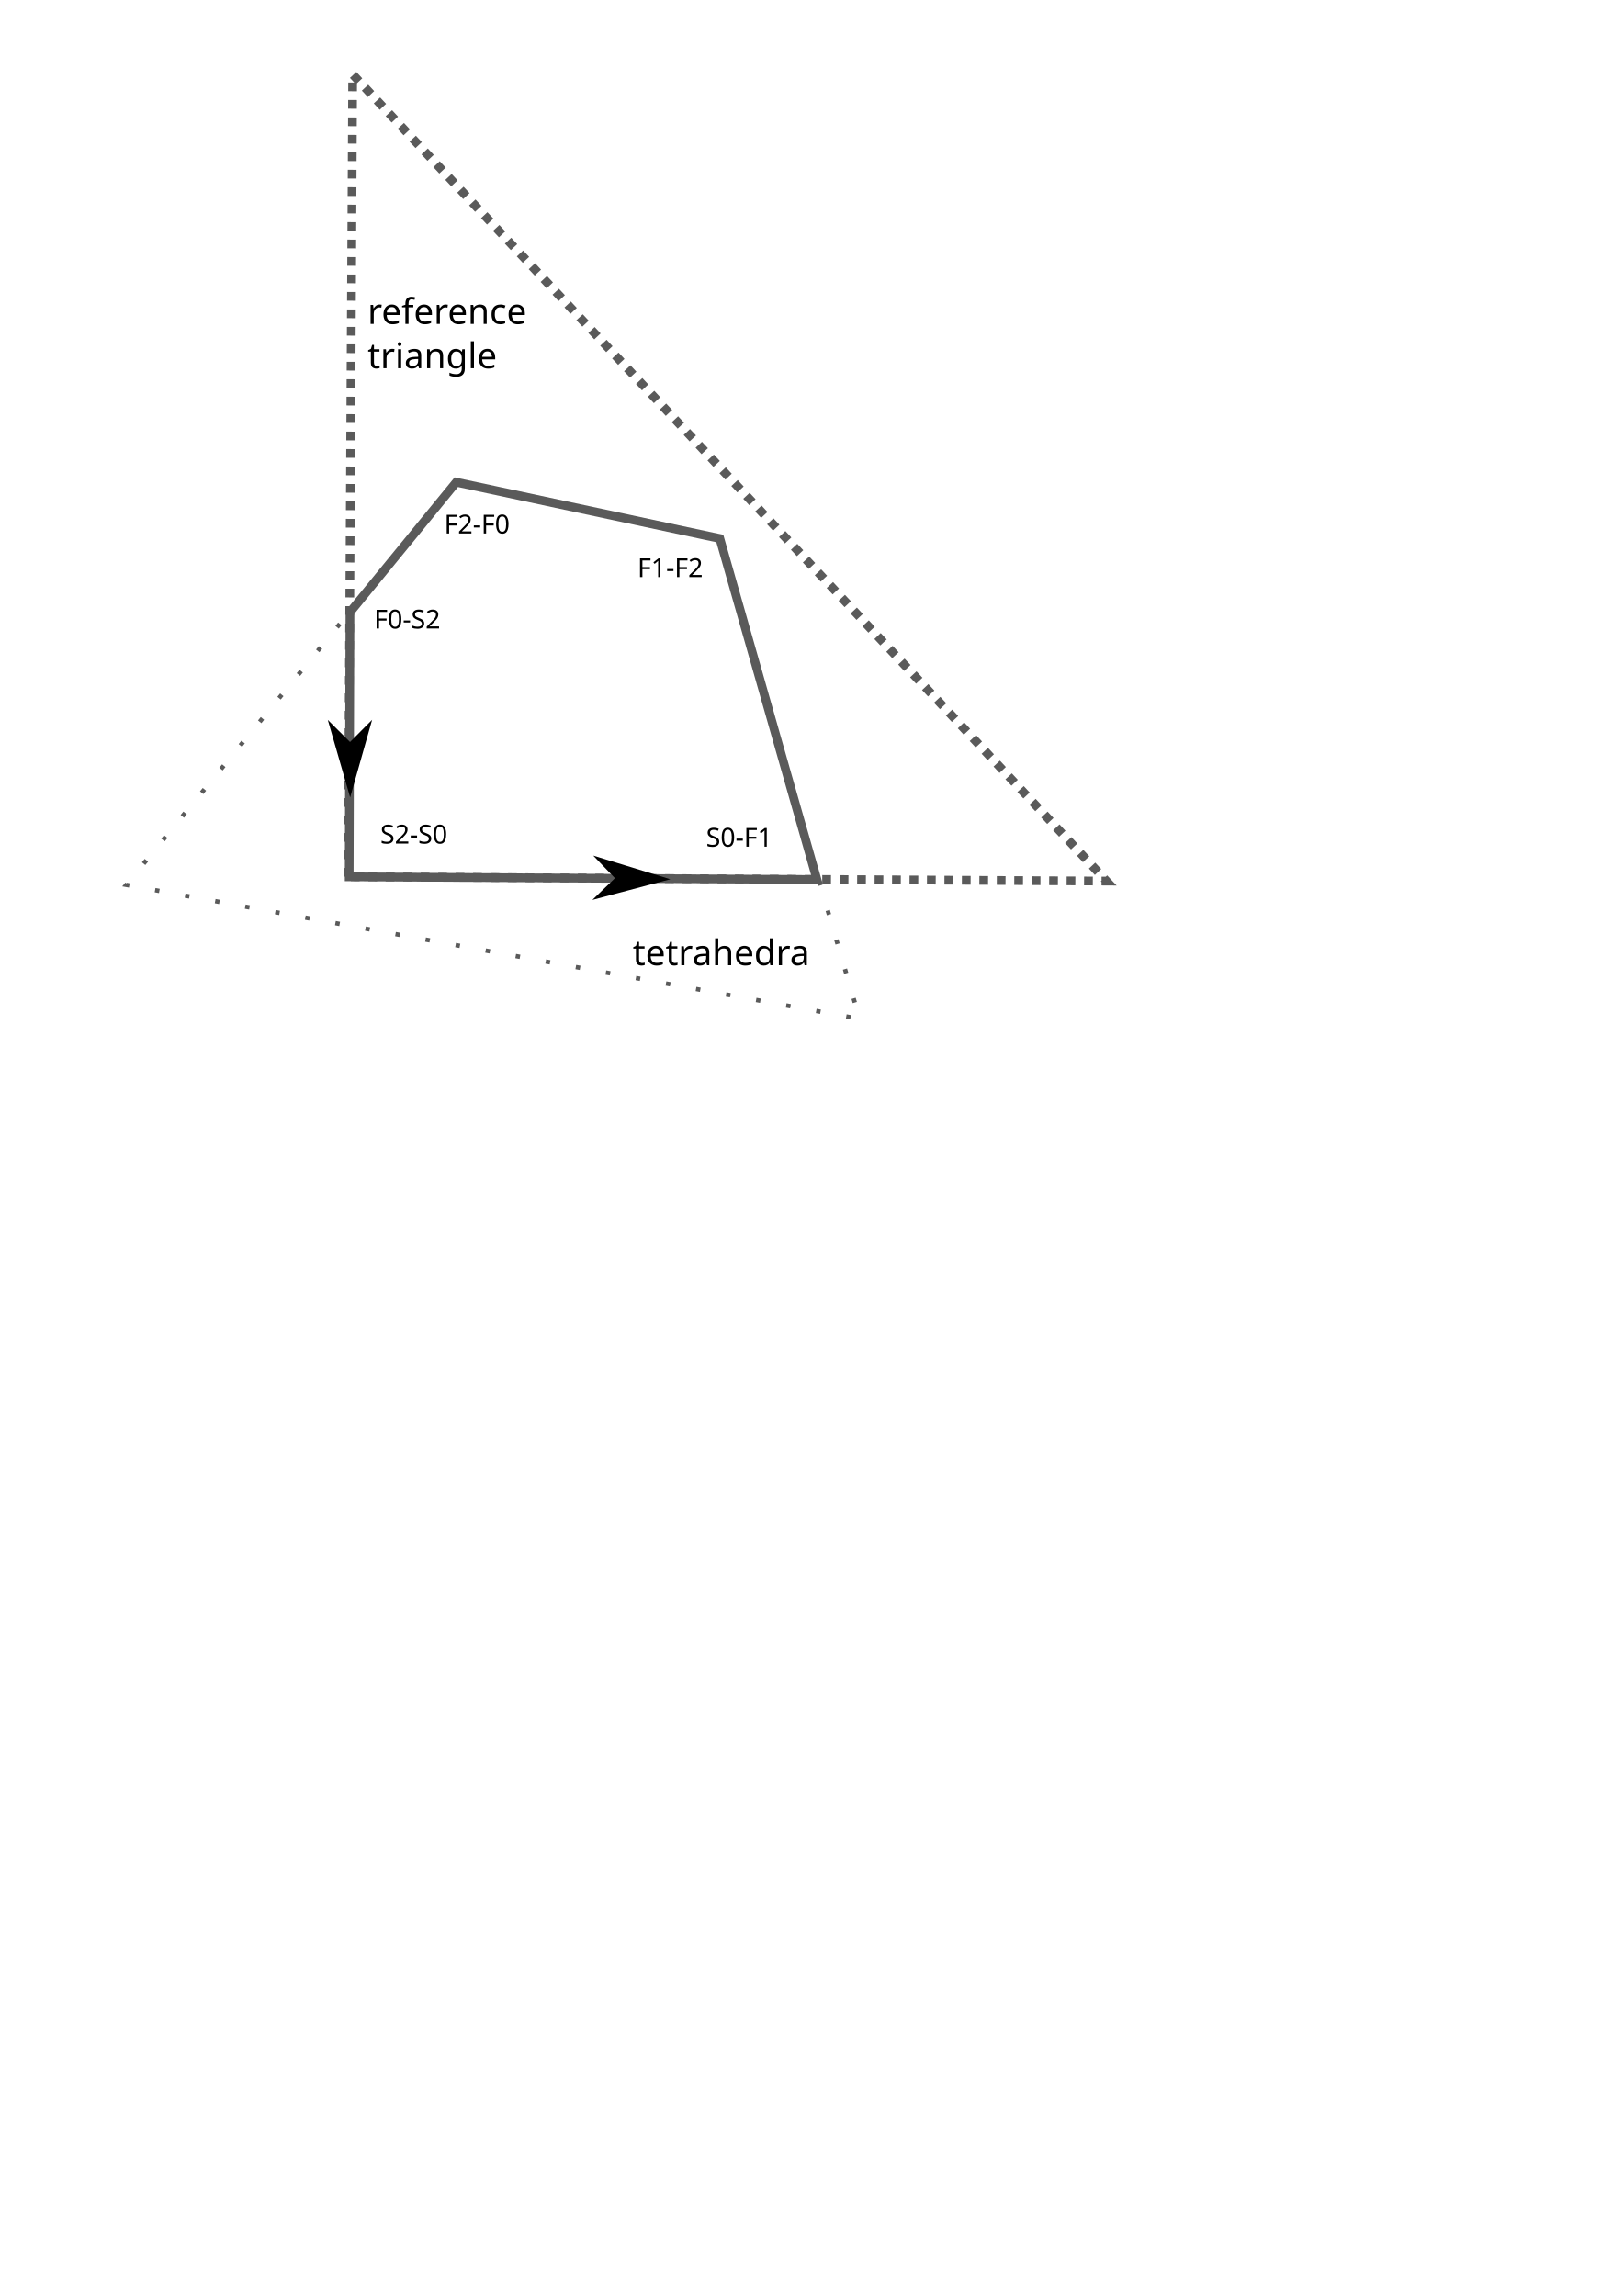
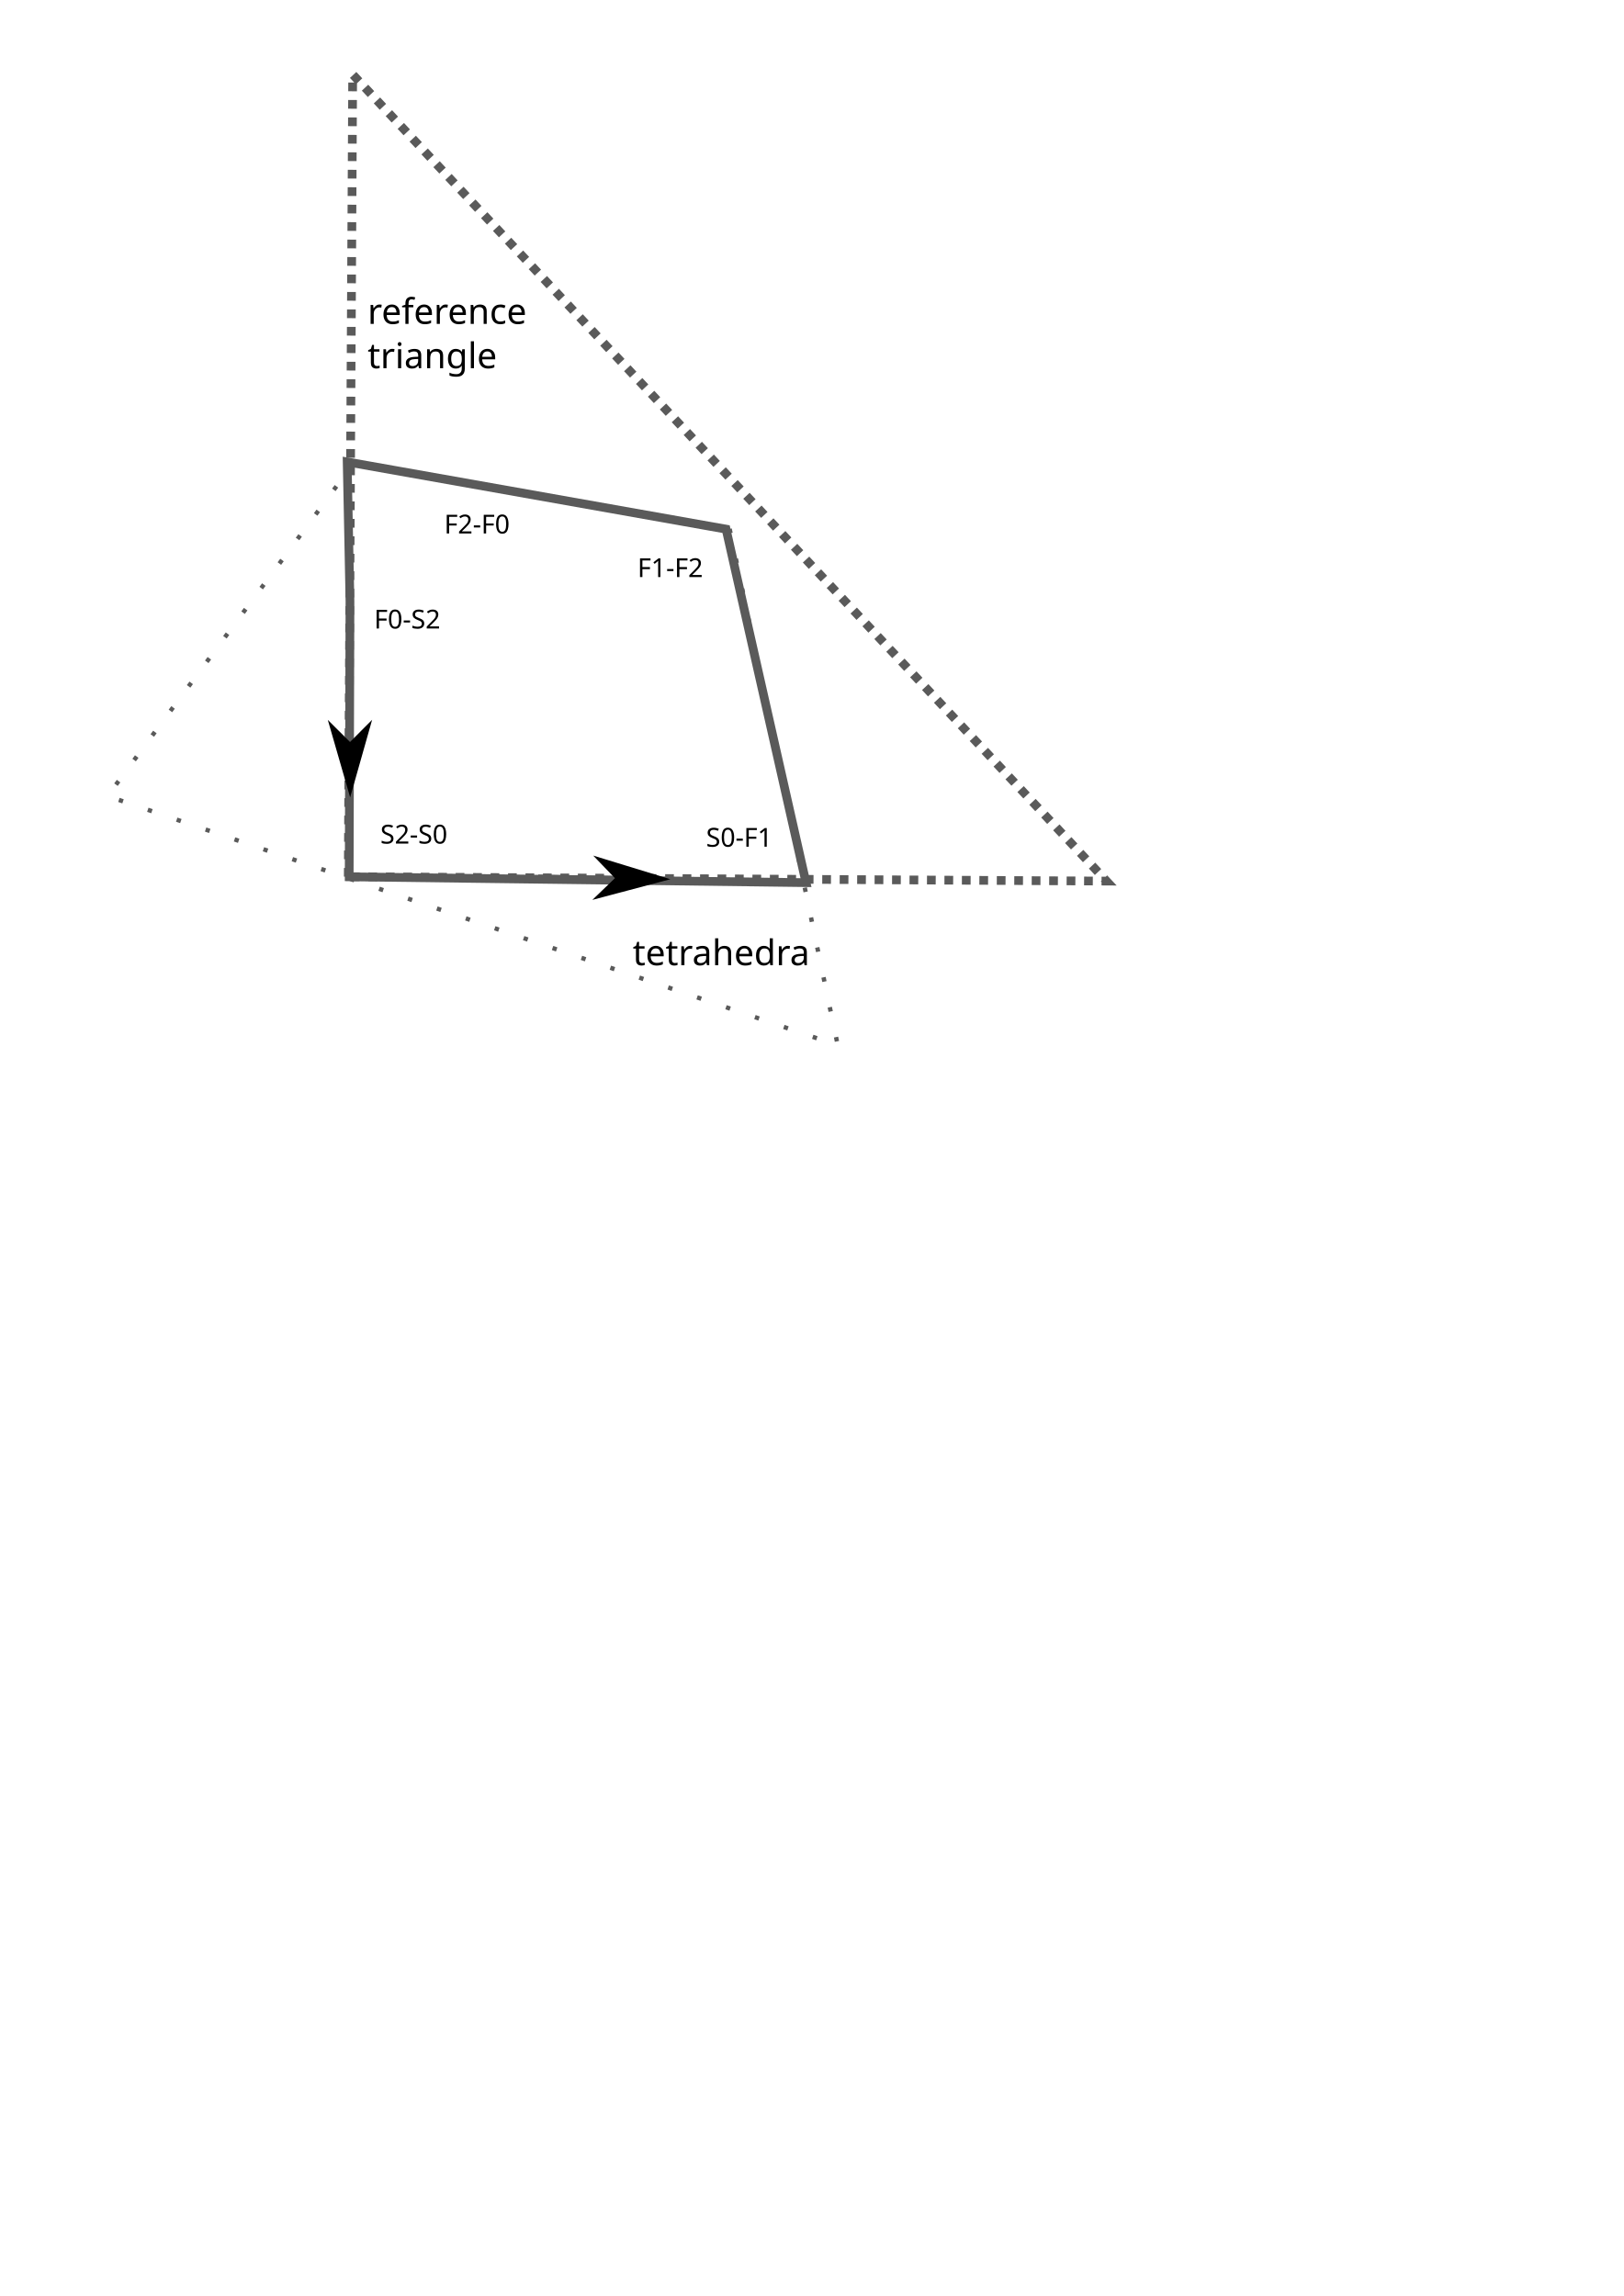
<svg xmlns="http://www.w3.org/2000/svg" width="744.094" height="1052.362" id="svg2" version="1.1">
  <defs id="defs4">
    <marker style="overflow:visible" id="Arrow1Mstart" refX="0.0" refY="0.0" orient="auto">
      <path transform="scale(0.4) translate(10,0)" style="fill-rule:evenodd;stroke:#000000;stroke-width:1.0pt" d="M 0.0,0.0 L 5.0,-5.0 L -12.5,0.0 L 5.0,5.0 L 0.0,0.0 z " id="path3805" />
    </marker>
    <marker style="overflow:visible;" id="Arrow1Mend" refX="0.0" refY="0.0" orient="auto">
      <path transform="scale(0.4) rotate(180) translate(10,0)" style="fill-rule:evenodd;stroke:#000000;stroke-width:1.0pt;" d="M 0.0,0.0 L 5.0,-5.0 L -12.5,0.0 L 5.0,5.0 L 0.0,0.0 z " id="path3808" />
    </marker>
    <marker style="overflow:visible;" id="Arrow1Lend" refX="0.0" refY="0.0" orient="auto">
      <path transform="scale(0.8) rotate(180) translate(12.5,0)" style="fill-rule:evenodd;stroke:#000000;stroke-width:1.0pt;" d="M 0.0,0.0 L 5.0,-5.0 L -12.5,0.0 L 5.0,5.0 L 0.0,0.0 z " id="path3802" />
    </marker>
    <marker style="overflow:visible" id="Arrow1Mend-3" refX="0" refY="0" orient="auto">
      <path transform="matrix(-0.4,0,0,-0.4,-4,0)" style="fill-rule:evenodd;stroke:#000000;stroke-width:1pt" d="M 0,0 5,-5 -12.5,0 5,5 0,0 z" id="path3808-3" />
    </marker>
    <marker style="overflow:visible" id="Arrow1Mend-6" refX="0" refY="0" orient="auto">
      <path transform="matrix(-0.4,0,0,-0.4,-4,0)" style="fill-rule:evenodd;stroke:#000000;stroke-width:1pt" d="M 0,0 5,-5 -12.5,0 5,5 0,0 z" id="path3808-2" />
    </marker>
    <marker style="overflow:visible" id="Arrow1Mend-7" refX="0" refY="0" orient="auto">
      <path transform="matrix(-0.4,0,0,-0.4,-4,0)" style="fill-rule:evenodd;stroke:#000000;stroke-width:1pt" d="M 0,0 5,-5 -12.5,0 5,5 0,0 z" id="path3808-31" />
    </marker>
    <marker style="overflow:visible" id="Arrow1Mend-66" refX="0" refY="0" orient="auto">
      <path transform="matrix(-0.4,0,0,-0.4,-4,0)" style="fill-rule:evenodd;stroke:#000000;stroke-width:1pt" d="M 0,0 5,-5 -12.5,0 5,5 0,0 z" id="path3808-28" />
    </marker>
    <marker style="overflow:visible" id="Arrow1Mend-4" refX="0" refY="0" orient="auto">
      <path transform="matrix(-0.4,0,0,-0.4,-4,0)" style="fill-rule:evenodd;stroke:#000000;stroke-width:1pt" d="M 0,0 5,-5 -12.5,0 5,5 0,0 z" id="path3808-8" />
    </marker>
    <marker style="overflow:visible" id="marker4733" refX="0" refY="0" orient="auto">
      <path transform="matrix(-0.4,0,0,-0.4,-4,0)" style="fill-rule:evenodd;stroke:#000000;stroke-width:1pt" d="M 0,0 5,-5 -12.5,0 5,5 0,0 z" id="path4735" />
    </marker>
    <marker style="overflow:visible" id="marker4737" refX="0" refY="0" orient="auto">
      <path transform="matrix(-0.4,0,0,-0.4,-4,0)" style="fill-rule:evenodd;stroke:#000000;stroke-width:1pt" d="M 0,0 5,-5 -12.5,0 5,5 0,0 z" id="path4739" />
    </marker>
    <marker style="overflow:visible" id="marker4741" refX="0" refY="0" orient="auto">
      <path transform="matrix(-0.4,0,0,-0.4,-4,0)" style="fill-rule:evenodd;stroke:#000000;stroke-width:1pt" d="M 0,0 5,-5 -12.5,0 5,5 0,0 z" id="path4743" />
    </marker>
    <marker style="overflow:visible" id="Arrow1Mend-47" refX="0" refY="0" orient="auto">
      <path transform="matrix(-0.4,0,0,-0.4,-4,0)" style="fill-rule:evenodd;stroke:#000000;stroke-width:1pt" d="M 0,0 5,-5 -12.5,0 5,5 0,0 z" id="path3808-9" />
    </marker>
    <marker style="overflow:visible" id="marker4802" refX="0" refY="0" orient="auto">
      <path transform="matrix(-0.4,0,0,-0.4,-4,0)" style="fill-rule:evenodd;stroke:#000000;stroke-width:1pt" d="M 0,0 5,-5 -12.5,0 5,5 0,0 z" id="path4804" />
    </marker>
    <marker style="overflow:visible" id="marker4806" refX="0" refY="0" orient="auto">
      <path transform="matrix(-0.4,0,0,-0.4,-4,0)" style="fill-rule:evenodd;stroke:#000000;stroke-width:1pt" d="M 0,0 5,-5 -12.5,0 5,5 0,0 z" id="path4808" />
    </marker>
    <marker style="overflow:visible" id="marker4810" refX="0" refY="0" orient="auto">
      <path transform="matrix(-0.4,0,0,-0.4,-4,0)" style="fill-rule:evenodd;stroke:#000000;stroke-width:1pt" d="M 0,0 5,-5 -12.5,0 5,5 0,0 z" id="path4812" />
    </marker>
    <marker style="overflow:visible" id="Arrow1Lend-3" refX="0" refY="0" orient="auto">
      <path transform="matrix(-0.8,0,0,-0.8,-10,0)" style="fill-rule:evenodd;stroke:#000000;stroke-width:1pt" d="M 0,0 5,-5 -12.5,0 5,5 0,0 z" id="path3802-6" />
    </marker>
  </defs>
  <g id="layer1">
    <path style="fill:none;stroke:#5a5a5a;stroke-width:4;stroke-miterlimit:4;stroke-opacity:1;stroke-dasharray:4, 4;stroke-dashoffset:0" d="M 159.604,401.824 161.624,34.128 507.097,403.844 z" id="path7870" />
-     <path style="fill:none;stroke:#5a5a5a;stroke-width:4;stroke-linecap:butt;stroke-miterlimit:4;stroke-opacity:1;stroke-dasharray:none;stroke-dashoffset:0" d="m 160.023,401.885 0.357,-121.28 48.722,-59.599 120.779,25.816 44.492,156.308 z" id="path8183" />
-     <path style="fill:none;stroke:#5a5a5a;stroke-width:2;stroke-linecap:butt;stroke-miterlimit:4;stroke-opacity:1;stroke-dasharray:2, 12;stroke-dashoffset:0" d="m 208.929,220.934 -151.071,184.643 336.071,61.429 -64.643,-220 z" id="path8185" />
+     <path style="fill:none;stroke:#5a5a5a;stroke-width:4;stroke-linecap:butt;stroke-miterlimit:4;stroke-dasharray:none;stroke-dashoffset:0;stroke-opacity:1" d="m 160.023,401.885 0.357,-126.28 -1.278,-63.885 173.636,30.816 36.635,162.022 z" id="path8183" />
+     <path style="fill:none;stroke:#5a5a5a;stroke-width:2;stroke-linecap:butt;stroke-miterlimit:4;stroke-dasharray:2, 12;stroke-dashoffset:0;stroke-opacity:1" d="M 162.5,211.648 49.286,364.862 383.929,479.148 334.286,242.005 Z" id="path8185" />
    <text xml:space="preserve" style="font-size:16.256px;font-style:normal;font-variant:normal;font-weight:normal;font-stretch:normal;text-align:start;line-height:125%;letter-spacing:0px;word-spacing:0px;writing-mode:lr-tb;text-anchor:start;fill:#000000;fill-opacity:1;stroke:none;font-family:Sans;-inkscape-font-specification:Sans" x="168.457" y="148.453" id="text8187">
      <tspan id="tspan8189" x="168.457" y="148.453">reference</tspan>
      <tspan x="168.457" y="168.773" id="tspan8191">triangle</tspan>
    </text>
    <text xml:space="preserve" style="font-size:16.256px;font-style:normal;font-variant:normal;font-weight:normal;font-stretch:normal;text-align:start;line-height:125%;letter-spacing:0px;word-spacing:0px;writing-mode:lr-tb;text-anchor:start;fill:#000000;fill-opacity:1;stroke:none;font-family:Sans;-inkscape-font-specification:Sans" x="289.94" y="442.401" id="text8187-2">
      <tspan x="289.94" y="442.401" id="tspan8191-2">tetrahedra</tspan>
    </text>
    <path style="fill:none;stroke:#5a5a5a;stroke-width:2;stroke-linecap:butt;stroke-miterlimit:4;stroke-opacity:1;stroke-dasharray:none;stroke-dashoffset:0;marker-end:url(#Arrow1Lend)" d="m 160.317,304.955 0.138,56.649" id="path8221" />
    <path style="fill:none;stroke:#5a5a5a;stroke-width:2;stroke-linecap:butt;stroke-miterlimit:4;stroke-opacity:1;stroke-dasharray:none;stroke-dashoffset:0;marker-end:url(#Arrow1Lend)" d="m 246.674,401.831 56.639,1.081" id="path8221-8" />
    <text xml:space="preserve" style="font-size:12px;font-style:normal;font-variant:normal;font-weight:normal;font-stretch:normal;text-align:start;line-height:125%;letter-spacing:0px;word-spacing:0px;writing-mode:lr-tb;text-anchor:start;fill:#000000;fill-opacity:1;stroke:none;font-family:Sans;-inkscape-font-specification:Sans" x="176.429" y="381.648" id="text8457">
      <tspan id="tspan8459" x="176.429" y="381.648" />
    </text>
    <text xml:space="preserve" style="font-size:12px;font-style:normal;font-variant:normal;font-weight:normal;font-stretch:normal;text-align:start;line-height:125%;letter-spacing:0px;word-spacing:0px;writing-mode:lr-tb;text-anchor:start;fill:#000000;fill-opacity:1;stroke:none;font-family:Sans;-inkscape-font-specification:Sans" x="174.286" y="386.648" id="text8461">
      <tspan id="tspan8463" x="174.286" y="386.648">S2-S0</tspan>
    </text>
    <text xml:space="preserve" style="font-size:12px;font-style:normal;font-variant:normal;font-weight:normal;font-stretch:normal;text-align:start;line-height:125%;letter-spacing:0px;word-spacing:0px;writing-mode:lr-tb;text-anchor:start;fill:#000000;fill-opacity:1;stroke:none;font-family:Sans;-inkscape-font-specification:Sans" x="323.571" y="388.076" id="text8465">
      <tspan id="tspan8467" x="323.571" y="388.076">S0-F1</tspan>
    </text>
    <text xml:space="preserve" style="font-size:12px;font-style:normal;font-variant:normal;font-weight:normal;font-stretch:normal;text-align:start;line-height:125%;letter-spacing:0px;word-spacing:0px;writing-mode:lr-tb;text-anchor:start;fill:#000000;fill-opacity:1;stroke:none;font-family:Sans;-inkscape-font-specification:Sans" x="292.143" y="264.505" id="text8469">
      <tspan id="tspan8471" x="292.143" y="264.505">F1-F2</tspan>
    </text>
    <text xml:space="preserve" style="font-size:12px;font-style:normal;font-variant:normal;font-weight:normal;font-stretch:normal;text-align:start;line-height:125%;letter-spacing:0px;word-spacing:0px;writing-mode:lr-tb;text-anchor:start;fill:#000000;fill-opacity:1;stroke:none;font-family:Sans;-inkscape-font-specification:Sans" x="203.571" y="244.505" id="text8473">
      <tspan id="tspan8475" x="203.571" y="244.505">F2-F0</tspan>
    </text>
    <text xml:space="preserve" style="font-size:12px;font-style:normal;font-variant:normal;font-weight:normal;font-stretch:normal;text-align:start;line-height:125%;letter-spacing:0px;word-spacing:0px;writing-mode:lr-tb;text-anchor:start;fill:#000000;fill-opacity:1;stroke:none;font-family:Sans;-inkscape-font-specification:Sans" x="171.429" y="288.076" id="text8477">
      <tspan id="tspan8479" x="171.429" y="288.076">F0-S2</tspan>
    </text>
    <text xml:space="preserve" style="font-size:12px;font-style:normal;font-variant:normal;font-weight:normal;font-stretch:normal;text-align:start;line-height:125%;letter-spacing:0px;word-spacing:0px;writing-mode:lr-tb;text-anchor:start;fill:#000000;fill-opacity:1;stroke:none;font-family:Sans;-inkscape-font-specification:Sans" x="240.714" y="300.934" id="text8493">
      <tspan id="tspan8495" x="240.714" y="300.934" />
    </text>
  </g>
</svg>
